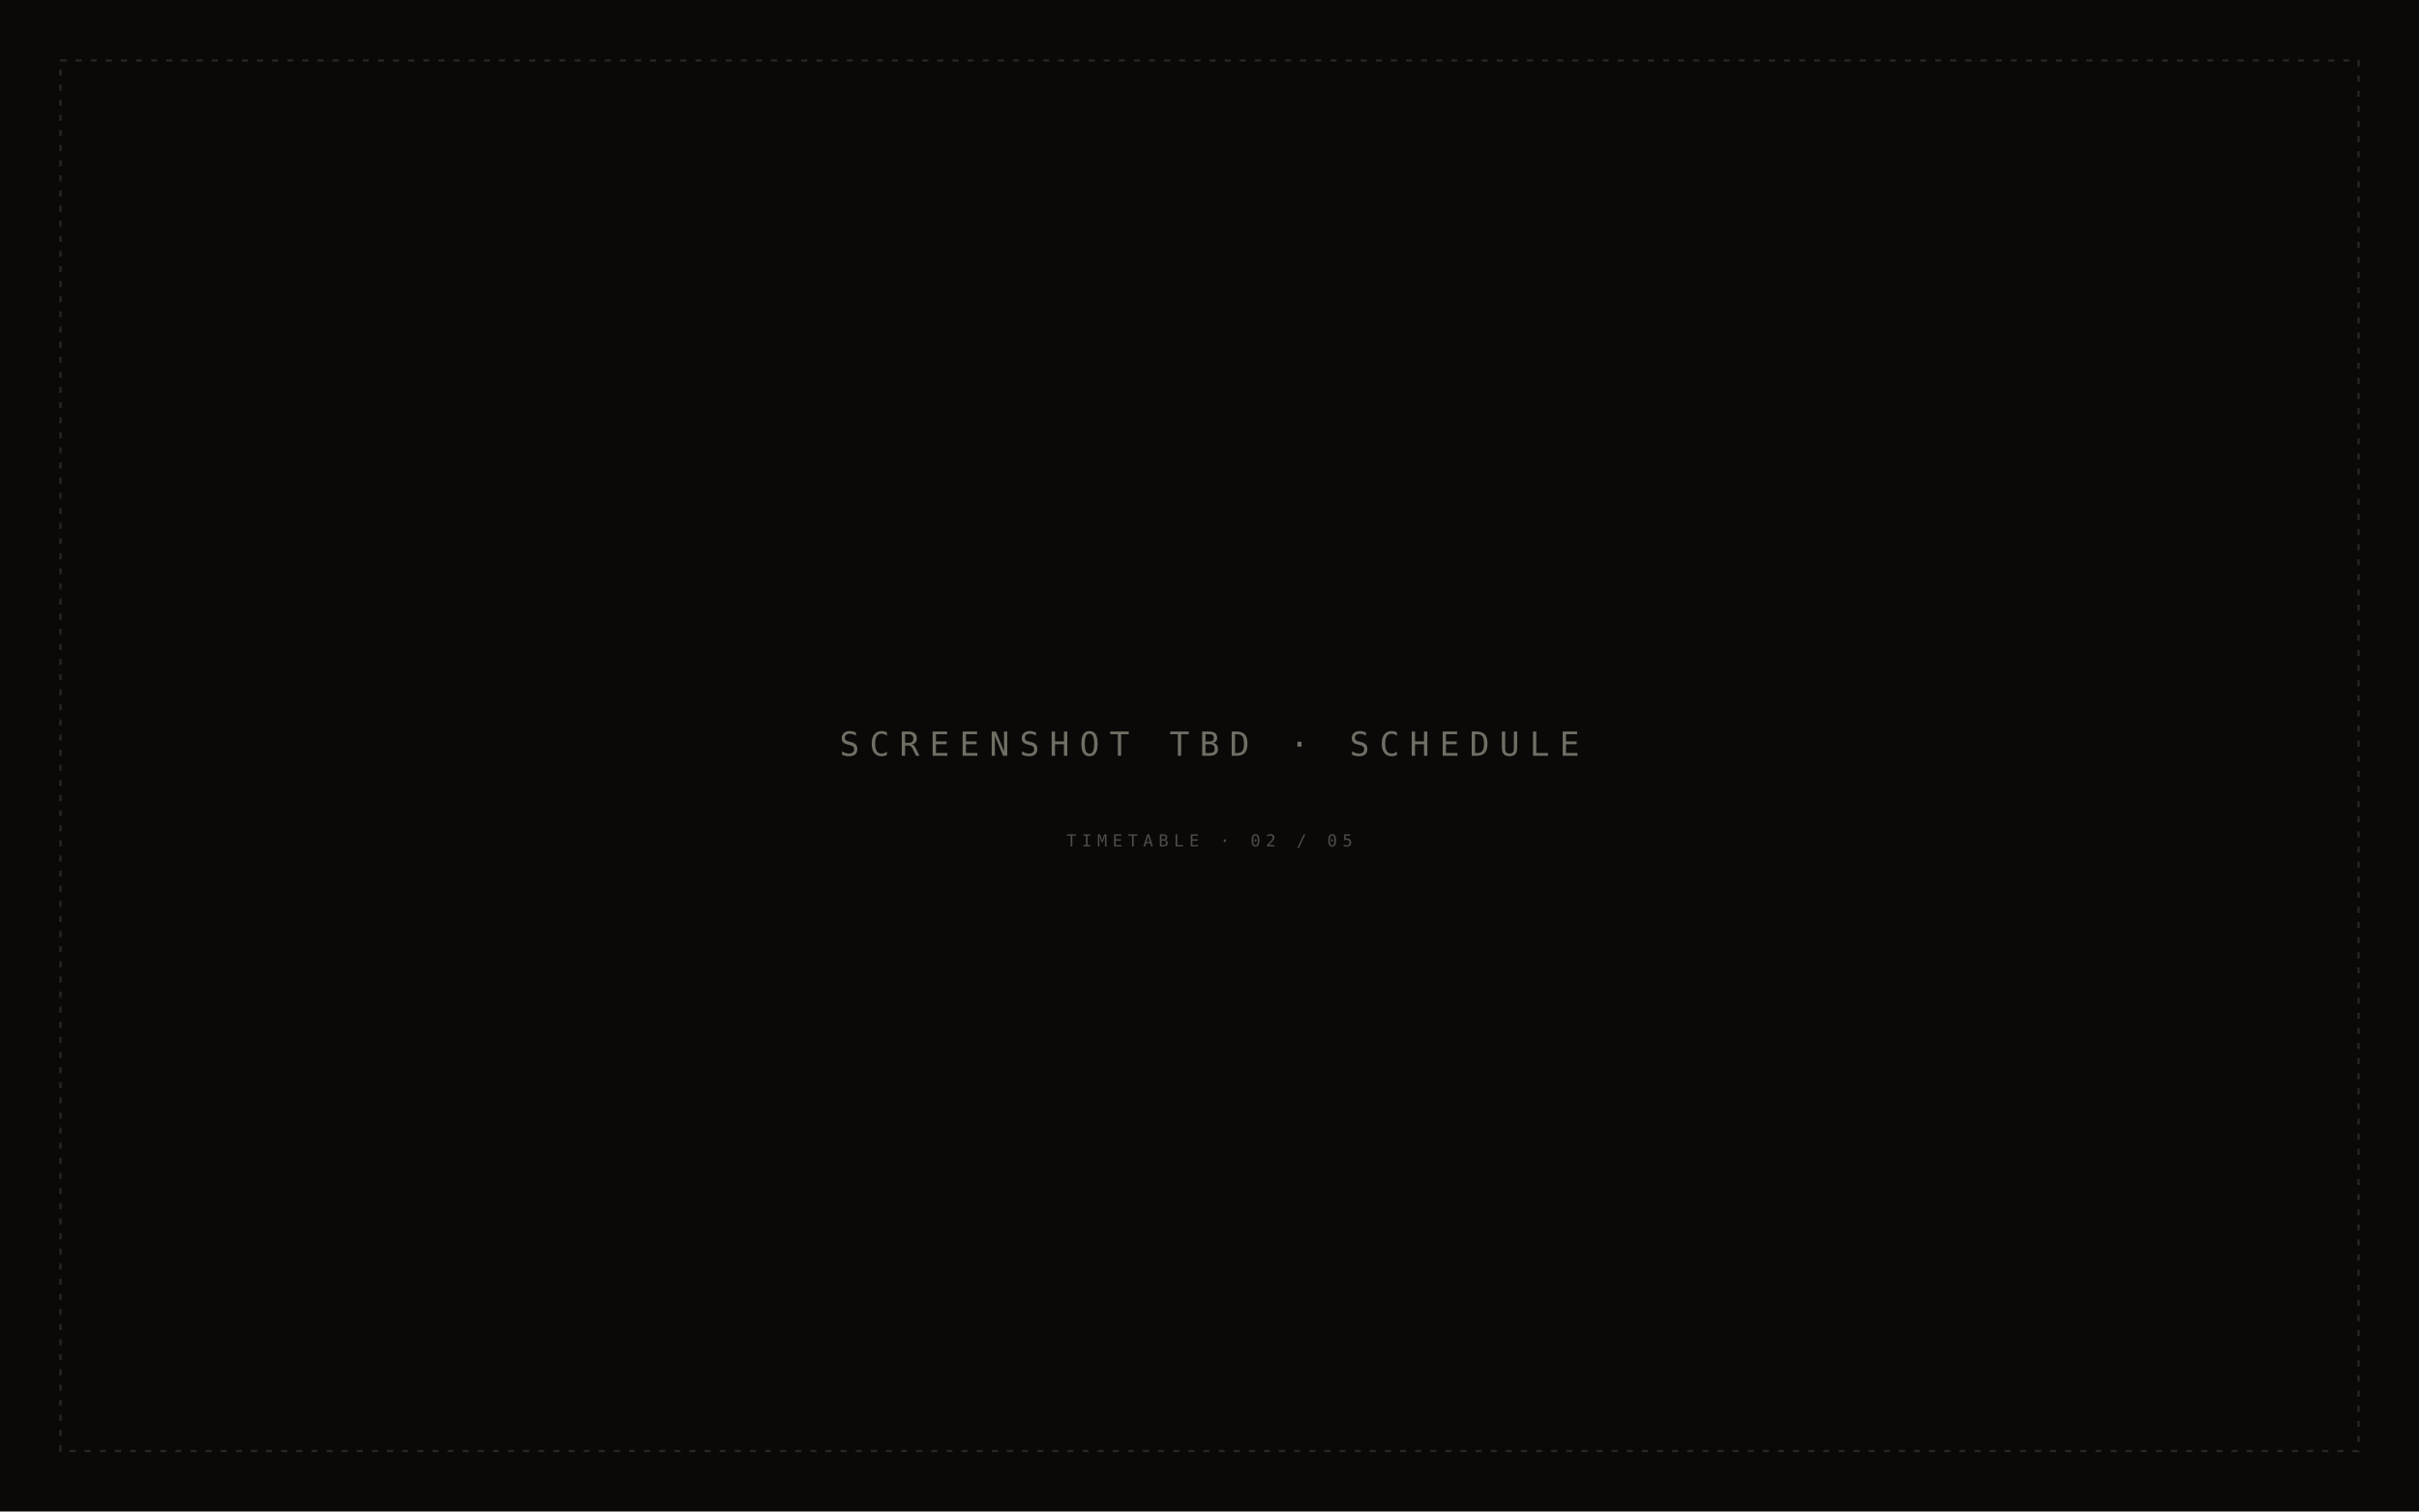
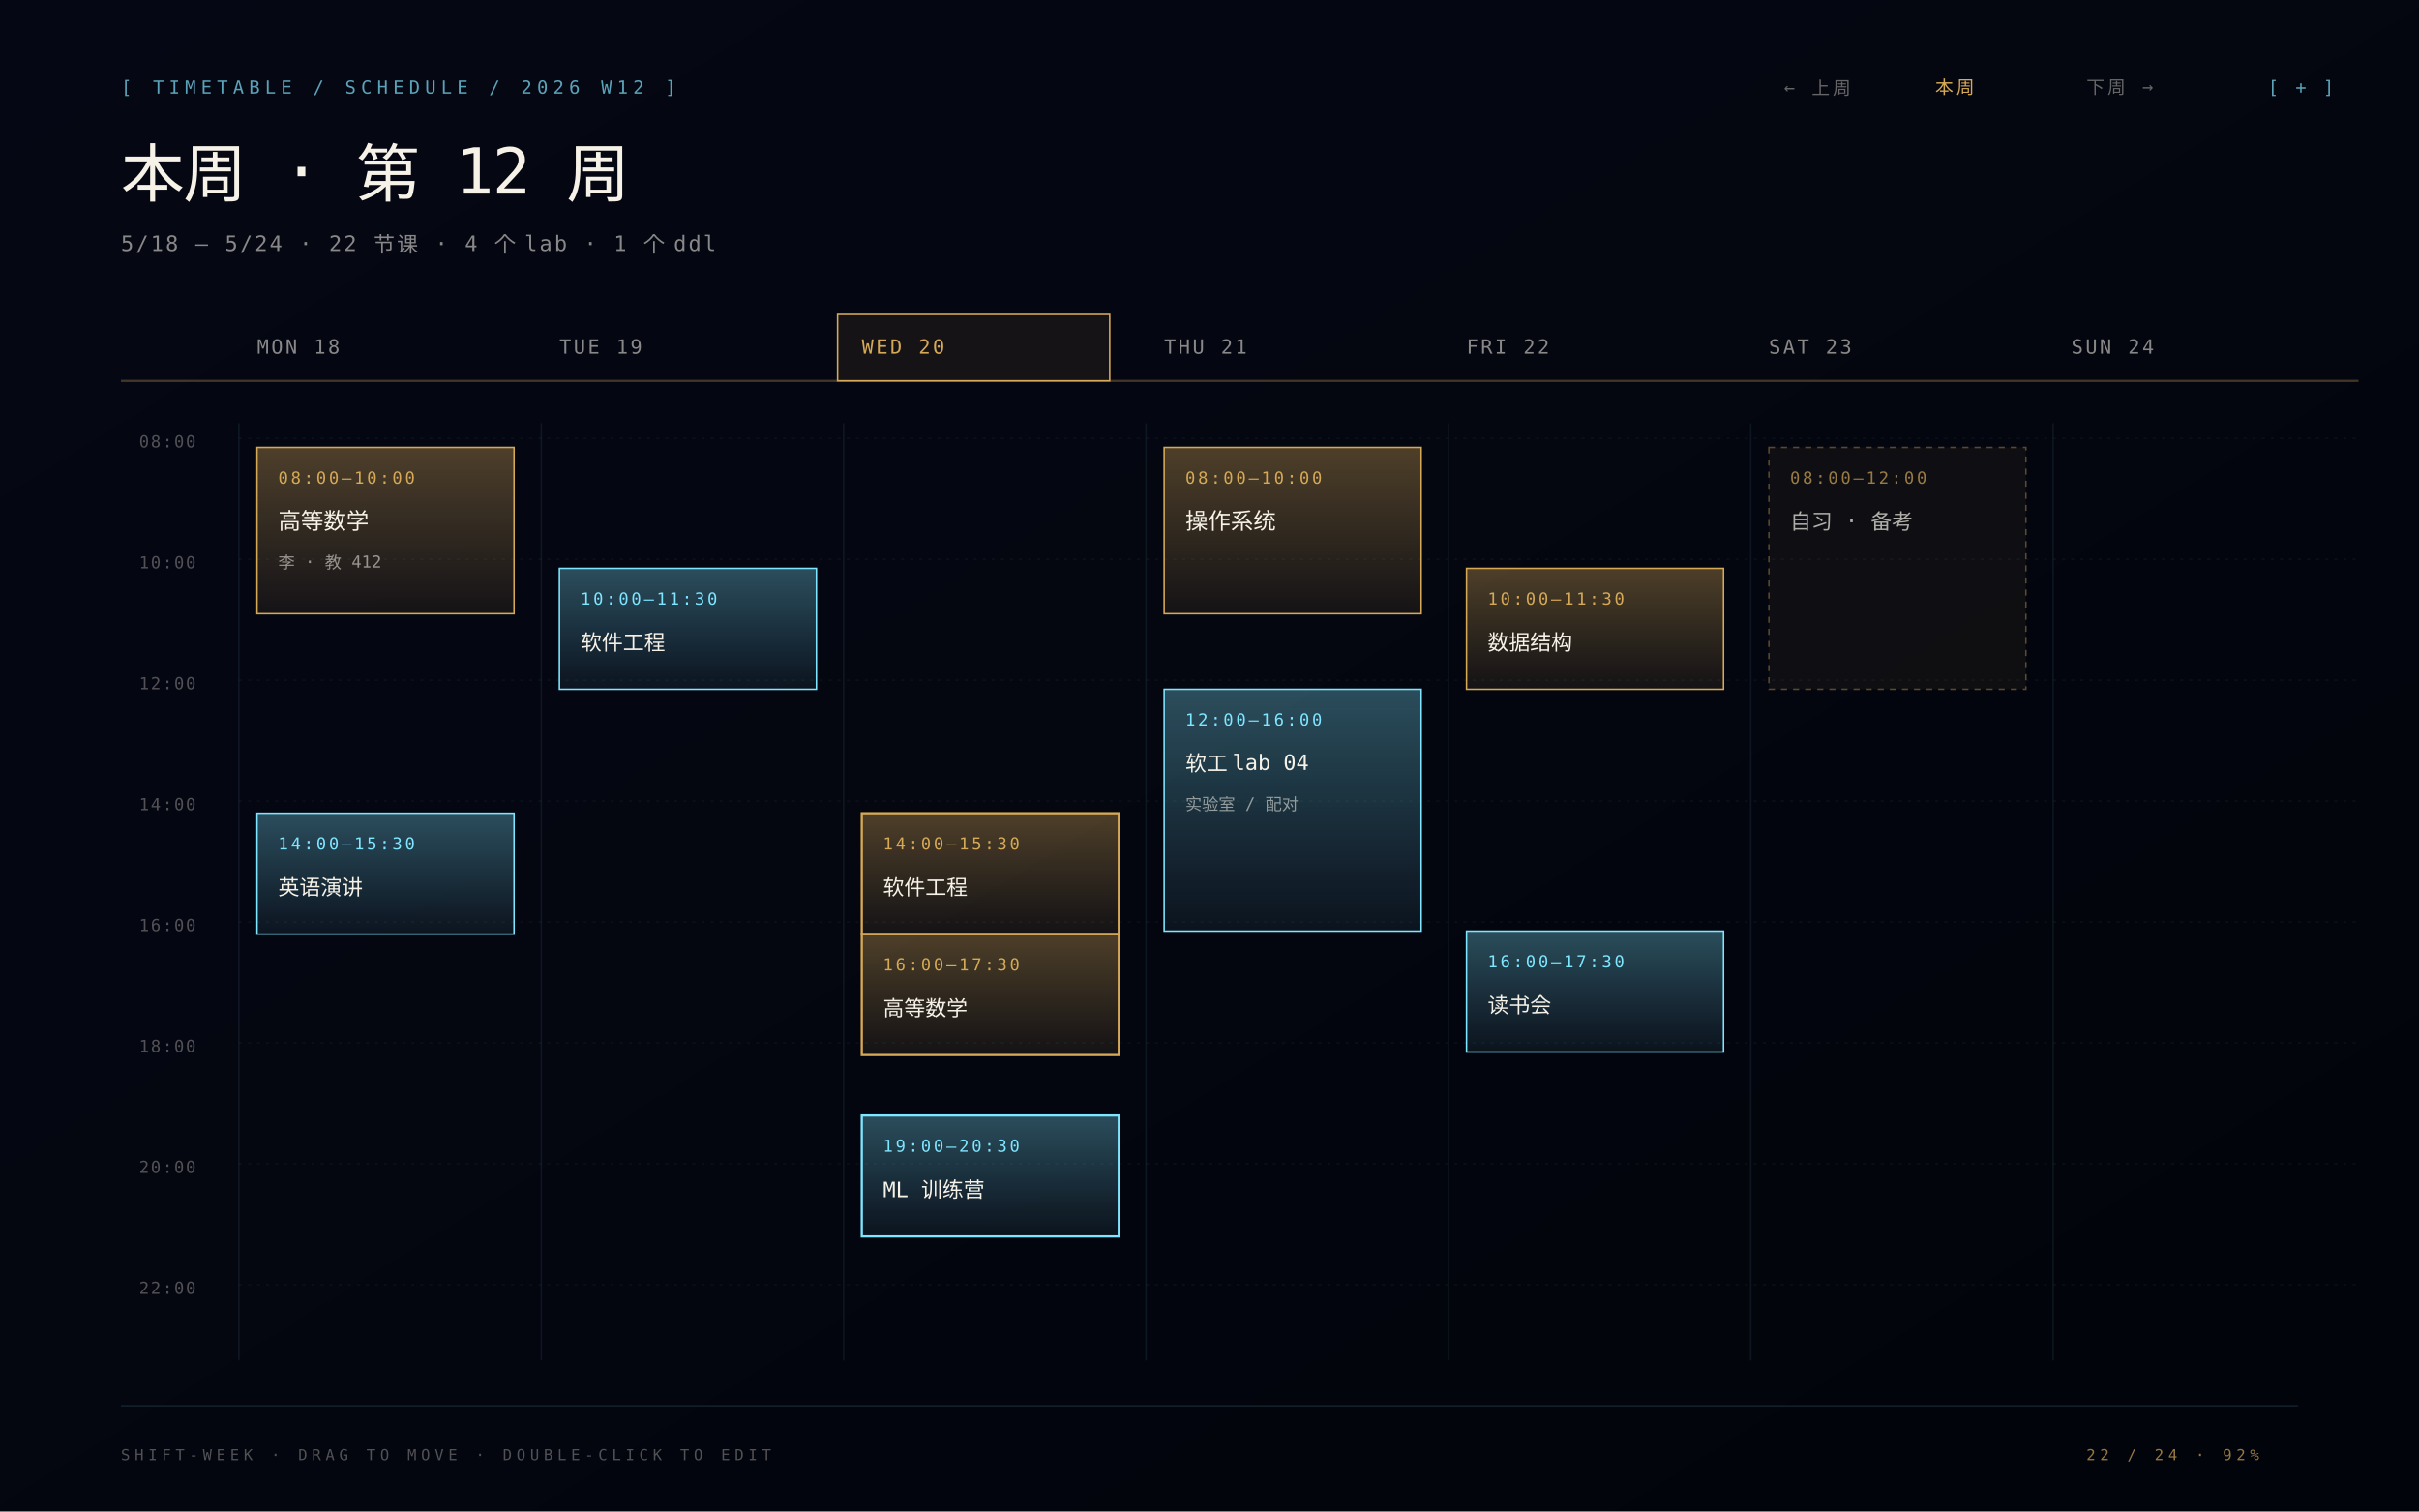
- <svg xmlns="http://www.w3.org/2000/svg" viewBox="0 0 1600 1000" width="1600" height="1000">
-   <rect width="1600" height="1000" fill="#0a0908" />
-   <rect x="40" y="40" width="1520" height="920" fill="none" stroke="#2A2520" stroke-width="1.5" stroke-dasharray="4 6" />
-   <text x="800" y="500" text-anchor="middle" font-family="'JetBrains Mono',Consolas,monospace" font-size="22" letter-spacing="0.3em" fill="rgba(255,250,230,0.42)">SCREENSHOT TBD · SCHEDULE</text>
-   <text x="800" y="560" text-anchor="middle" font-family="'JetBrains Mono',Consolas,monospace" font-size="11" letter-spacing="0.32em" fill="rgba(255,250,230,0.28)">TIMETABLE · 02 / 05</text>
+ <svg xmlns="http://www.w3.org/2000/svg" viewBox="0 0 1600 1000" width="1600" height="1000" font-family="'JetBrains Mono',ui-monospace,Consolas,monospace">
+   <defs>
+     <linearGradient id="bg2" x1="0" y1="0" x2="1" y2="1">
+       <stop offset="0" stop-color="#050714" />
+       <stop offset="1" stop-color="#02040b" />
+     </linearGradient>
+     <linearGradient id="courseA" x1="0" y1="0" x2="0" y2="1">
+       <stop offset="0" stop-color="rgba(214,169,87,0.35)" />
+       <stop offset="1" stop-color="rgba(214,169,87,0.08)" />
+     </linearGradient>
+     <linearGradient id="courseB" x1="0" y1="0" x2="0" y2="1">
+       <stop offset="0" stop-color="rgba(127,230,255,0.32)" />
+       <stop offset="1" stop-color="rgba(127,230,255,0.06)" />
+     </linearGradient>
+   </defs>
+   <rect width="1600" height="1000" fill="url(#bg2)" />
+   <text x="80" y="62" font-size="12" letter-spacing="0.28em" fill="rgba(127,230,255,0.7)">[ TIMETABLE / SCHEDULE / 2026 W12 ]</text>
+   <text x="80" y="130" font-size="42" letter-spacing="-0.02em" fill="#F6F2E8">本周 · 第 12 周</text>
+   <text x="80" y="166" font-size="14" letter-spacing="0.1em" fill="rgba(246,242,232,0.55)">5/18 – 5/24 · 22 节课 · 4 个 lab · 1 个 ddl</text>
+   <g font-size="12" letter-spacing="0.16em">
+     <text x="1180" y="62" fill="rgba(246,242,232,0.4)">← 上周</text>
+     <text x="1280" y="62" fill="#D6A957">本周</text>
+     <text x="1380" y="62" fill="rgba(246,242,232,0.4)">下周 →</text>
+     <text x="1500" y="62" fill="rgba(127,230,255,0.7)">[ + ]</text>
+   </g>
+   <g font-size="13" letter-spacing="0.12em" fill="rgba(246,242,232,0.55)">
+     <text x="170" y="234">MON 18</text>
+     <text x="370" y="234">TUE 19</text>
+     <text x="770" y="234">THU 21</text>
+     <text x="970" y="234">FRI 22</text>
+     <text x="1170" y="234">SAT 23</text>
+     <text x="1370" y="234">SUN 24</text>
+   </g>
+   <line x1="80" y1="252" x2="1560" y2="252" stroke="rgba(214,169,87,0.3)" stroke-width="1.5" />
+   <rect x="554" y="208" width="180" height="44" fill="rgba(214,169,87,0.08)" stroke="#D6A957" stroke-width="1" />
+   <text x="570" y="234" font-size="13" letter-spacing="0.12em" fill="#D6A957">WED 20</text>
+   <g stroke="rgba(127,230,255,0.08)" stroke-width="1">
+     <line x1="158" y1="280" x2="158" y2="900" />
+     <line x1="358" y1="280" x2="358" y2="900" />
+     <line x1="558" y1="280" x2="558" y2="900" />
+     <line x1="758" y1="280" x2="758" y2="900" />
+     <line x1="958" y1="280" x2="958" y2="900" />
+     <line x1="1158" y1="280" x2="1158" y2="900" />
+     <line x1="1358" y1="280" x2="1358" y2="900" />
+   </g>
+   <g font-size="11" letter-spacing="0.1em" fill="rgba(246,242,232,0.32)">
+     <text x="92" y="296">08:00</text>
+     <text x="92" y="376">10:00</text>
+     <text x="92" y="456">12:00</text>
+     <text x="92" y="536">14:00</text>
+     <text x="92" y="616">16:00</text>
+     <text x="92" y="696">18:00</text>
+     <text x="92" y="776">20:00</text>
+     <text x="92" y="856">22:00</text>
+   </g>
+   <g stroke="rgba(127,230,255,0.05)" stroke-width="1" stroke-dasharray="2 4">
+     <line x1="158" y1="290" x2="1560" y2="290" />
+     <line x1="158" y1="370" x2="1560" y2="370" />
+     <line x1="158" y1="450" x2="1560" y2="450" />
+     <line x1="158" y1="530" x2="1560" y2="530" />
+     <line x1="158" y1="610" x2="1560" y2="610" />
+     <line x1="158" y1="690" x2="1560" y2="690" />
+     <line x1="158" y1="770" x2="1560" y2="770" />
+     <line x1="158" y1="850" x2="1560" y2="850" />
+   </g>
+   <g>
+     <rect x="170" y="296" width="170" height="110" fill="url(#courseA)" stroke="#D6A957" stroke-width="1" />
+     <text x="184" y="320" font-size="11" letter-spacing="0.16em" fill="#D6A957">08:00–10:00</text>
+     <text x="184" y="350" font-size="15" fill="#F6F2E8">高等数学</text>
+     <text x="184" y="376" font-size="11" fill="rgba(246,242,232,0.55)">李 · 教 412</text>
+     <rect x="170" y="538" width="170" height="80" fill="url(#courseB)" stroke="#7FE6FF" stroke-width="1" />
+     <text x="184" y="562" font-size="11" letter-spacing="0.16em" fill="#7FE6FF">14:00–15:30</text>
+     <text x="184" y="592" font-size="14" fill="#F6F2E8">英语演讲</text>
+   </g>
+   <g>
+     <rect x="370" y="376" width="170" height="80" fill="url(#courseB)" stroke="#7FE6FF" stroke-width="1" />
+     <text x="384" y="400" font-size="11" letter-spacing="0.16em" fill="#7FE6FF">10:00–11:30</text>
+     <text x="384" y="430" font-size="14" fill="#F6F2E8">软件工程</text>
+   </g>
+   <g>
+     <rect x="570" y="538" width="170" height="80" fill="url(#courseA)" stroke="#D6A957" stroke-width="1.5" />
+     <text x="584" y="562" font-size="11" letter-spacing="0.16em" fill="#D6A957">14:00–15:30</text>
+     <text x="584" y="592" font-size="14" fill="#F6F2E8">软件工程</text>
+     <rect x="570" y="618" width="170" height="80" fill="url(#courseA)" stroke="#D6A957" stroke-width="1.5" />
+     <text x="584" y="642" font-size="11" letter-spacing="0.16em" fill="#D6A957">16:00–17:30</text>
+     <text x="584" y="672" font-size="14" fill="#F6F2E8">高等数学</text>
+     <rect x="570" y="738" width="170" height="80" fill="url(#courseB)" stroke="#7FE6FF" stroke-width="1.5" />
+     <text x="584" y="762" font-size="11" letter-spacing="0.16em" fill="#7FE6FF">19:00–20:30</text>
+     <text x="584" y="792" font-size="14" fill="#F6F2E8">ML 训练营</text>
+   </g>
+   <g>
+     <rect x="770" y="296" width="170" height="110" fill="url(#courseA)" stroke="#D6A957" stroke-width="1" />
+     <text x="784" y="320" font-size="11" letter-spacing="0.16em" fill="#D6A957">08:00–10:00</text>
+     <text x="784" y="350" font-size="15" fill="#F6F2E8">操作系统</text>
+     <rect x="770" y="456" width="170" height="160" fill="url(#courseB)" stroke="#7FE6FF" stroke-width="1" />
+     <text x="784" y="480" font-size="11" letter-spacing="0.16em" fill="#7FE6FF">12:00–16:00</text>
+     <text x="784" y="510" font-size="14" fill="#F6F2E8">软工 lab 04</text>
+     <text x="784" y="536" font-size="11" fill="rgba(246,242,232,0.55)">实验室 / 配对</text>
+   </g>
+   <g>
+     <rect x="970" y="376" width="170" height="80" fill="url(#courseA)" stroke="#D6A957" stroke-width="1" />
+     <text x="984" y="400" font-size="11" letter-spacing="0.16em" fill="#D6A957">10:00–11:30</text>
+     <text x="984" y="430" font-size="14" fill="#F6F2E8">数据结构</text>
+     <rect x="970" y="616" width="170" height="80" fill="url(#courseB)" stroke="#7FE6FF" stroke-width="1" />
+     <text x="984" y="640" font-size="11" letter-spacing="0.16em" fill="#7FE6FF">16:00–17:30</text>
+     <text x="984" y="670" font-size="14" fill="#F6F2E8">读书会</text>
+   </g>
+   <g>
+     <rect x="1170" y="296" width="170" height="160" fill="rgba(214,169,87,0.06)" stroke="rgba(214,169,87,0.4)" stroke-width="1" stroke-dasharray="4 4" />
+     <text x="1184" y="320" font-size="11" letter-spacing="0.16em" fill="rgba(214,169,87,0.7)">08:00–12:00</text>
+     <text x="1184" y="350" font-size="14" fill="rgba(246,242,232,0.7)">自习 · 备考</text>
+   </g>
+   <line x1="80" y1="930" x2="1520" y2="930" stroke="rgba(127,230,255,0.12)" stroke-width="1" />
+   <text x="80" y="966" font-size="10" letter-spacing="0.3em" fill="rgba(246,242,232,0.32)">SHIFT-WEEK · DRAG TO MOVE · DOUBLE-CLICK TO EDIT</text>
+   <text x="1380" y="966" font-size="10" letter-spacing="0.3em" fill="rgba(214,169,87,0.7)">22 / 24 · 92%</text>
</svg>
